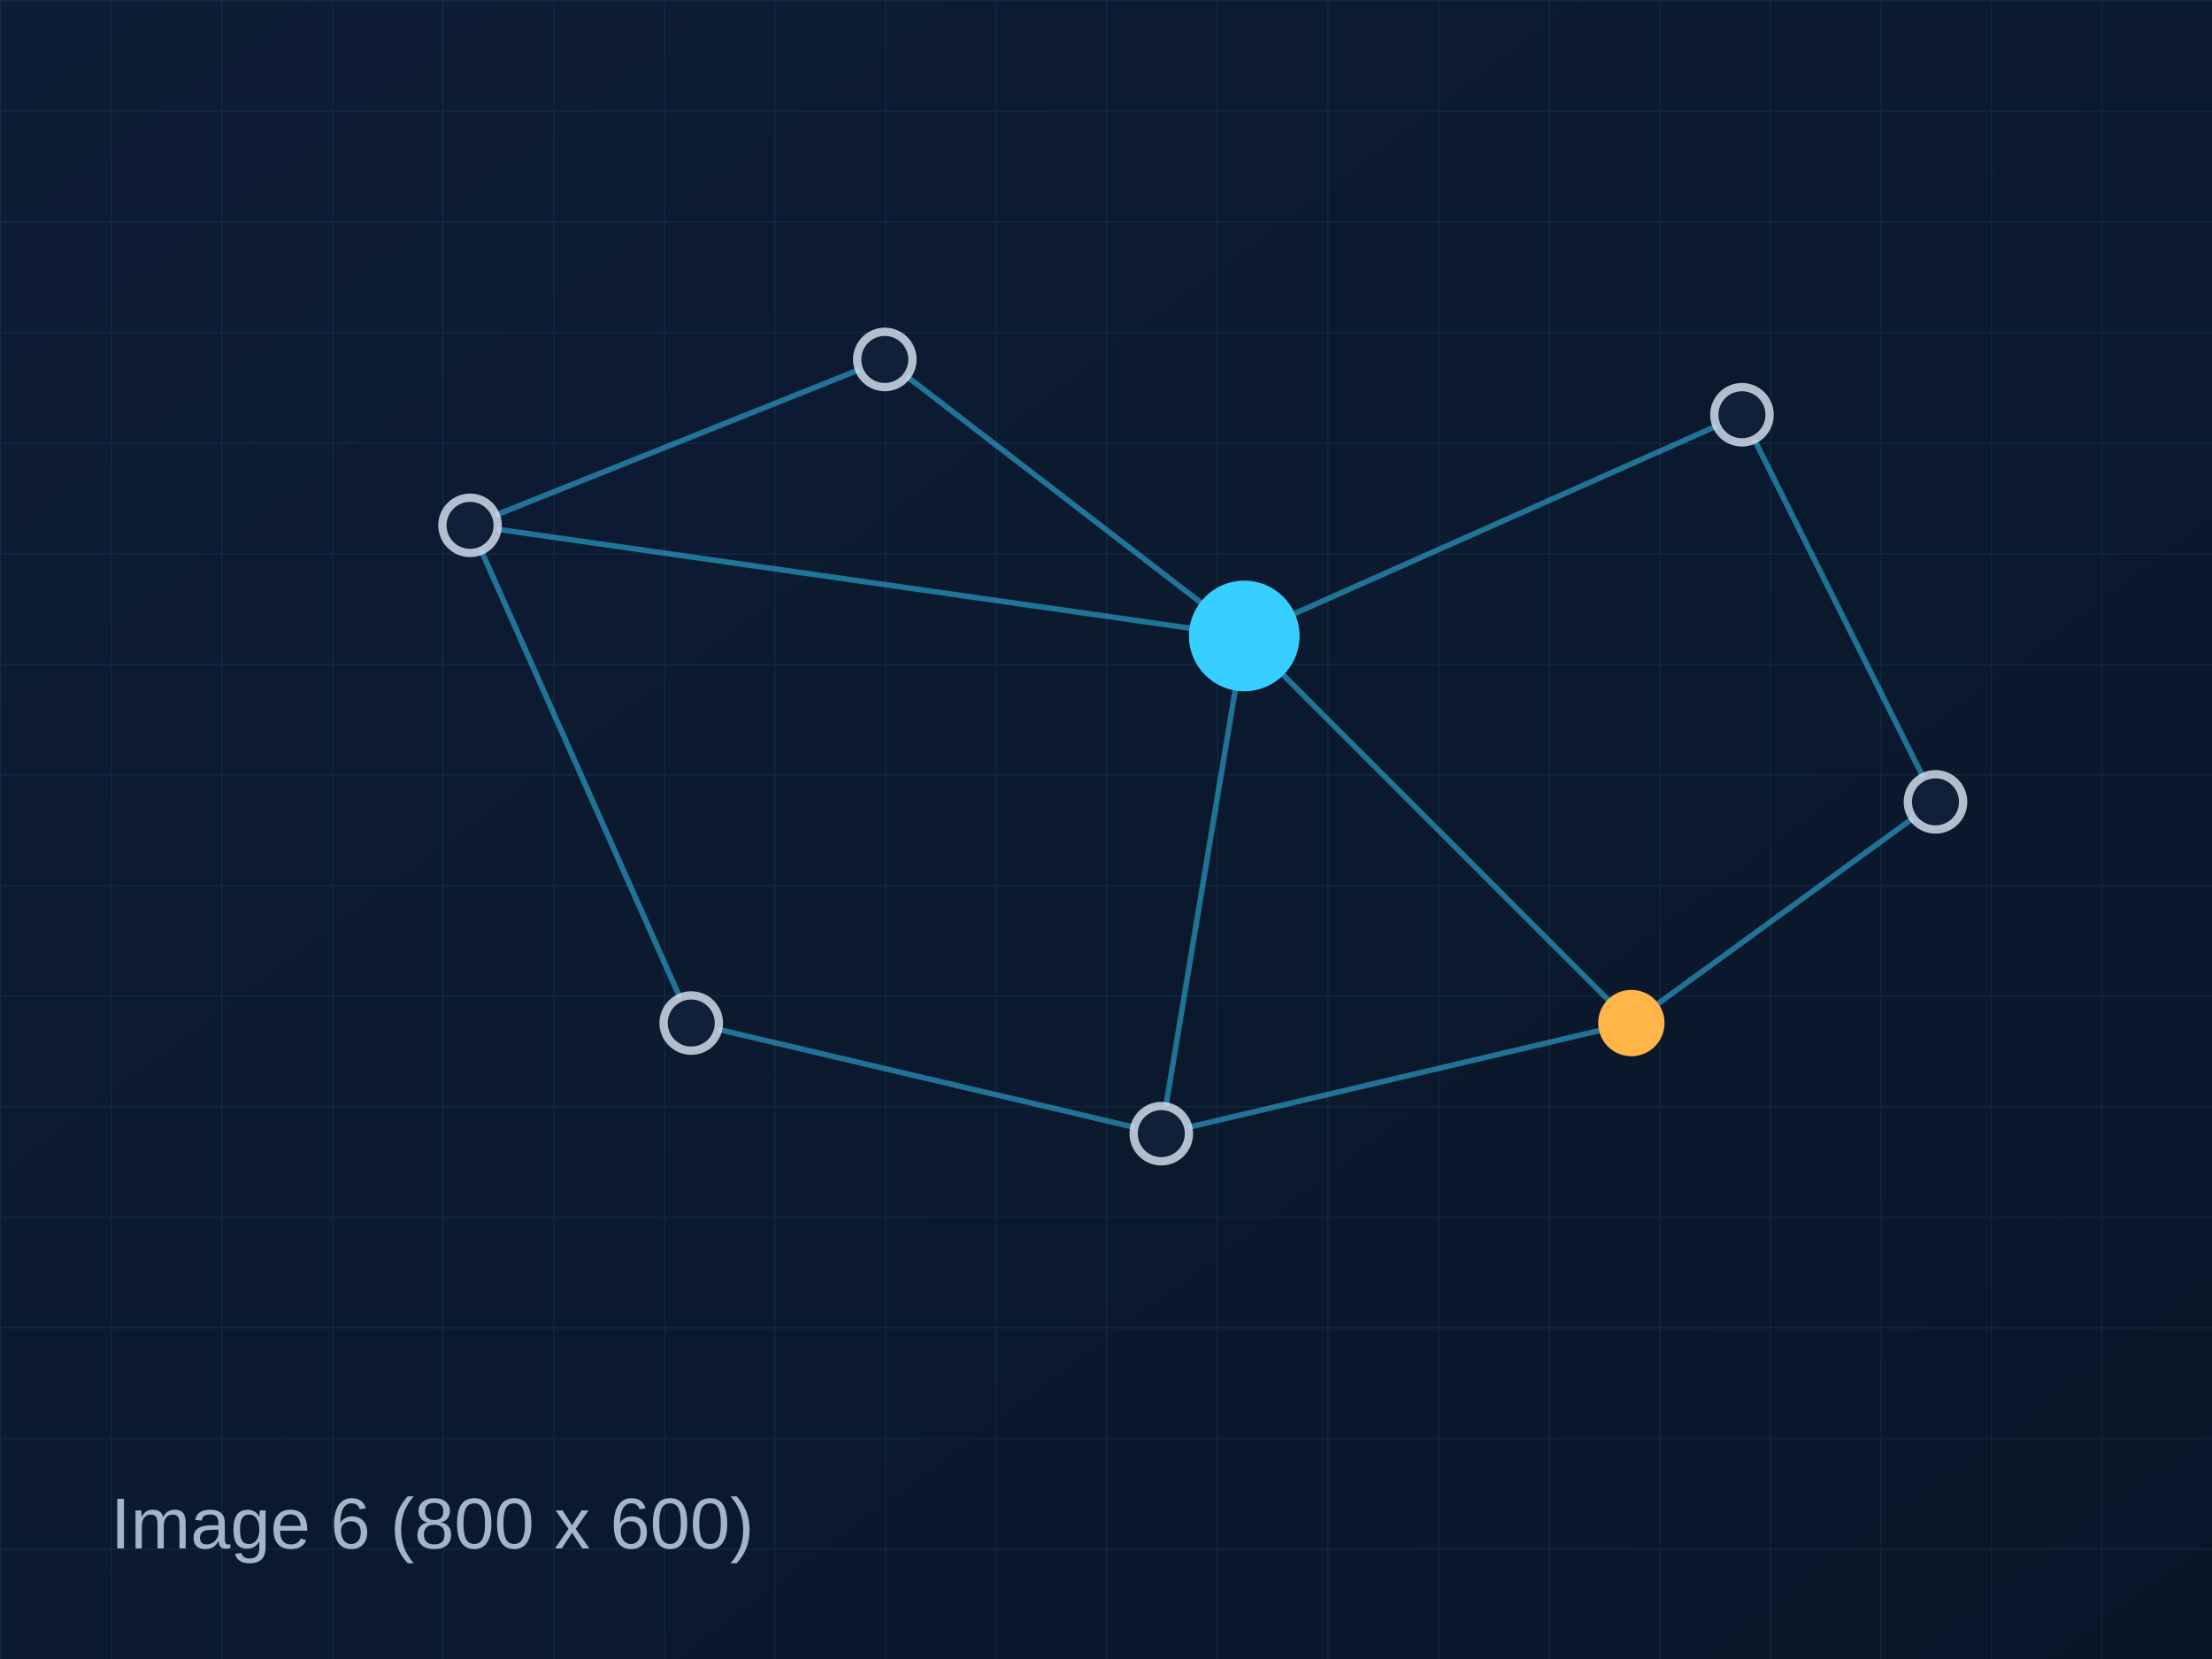
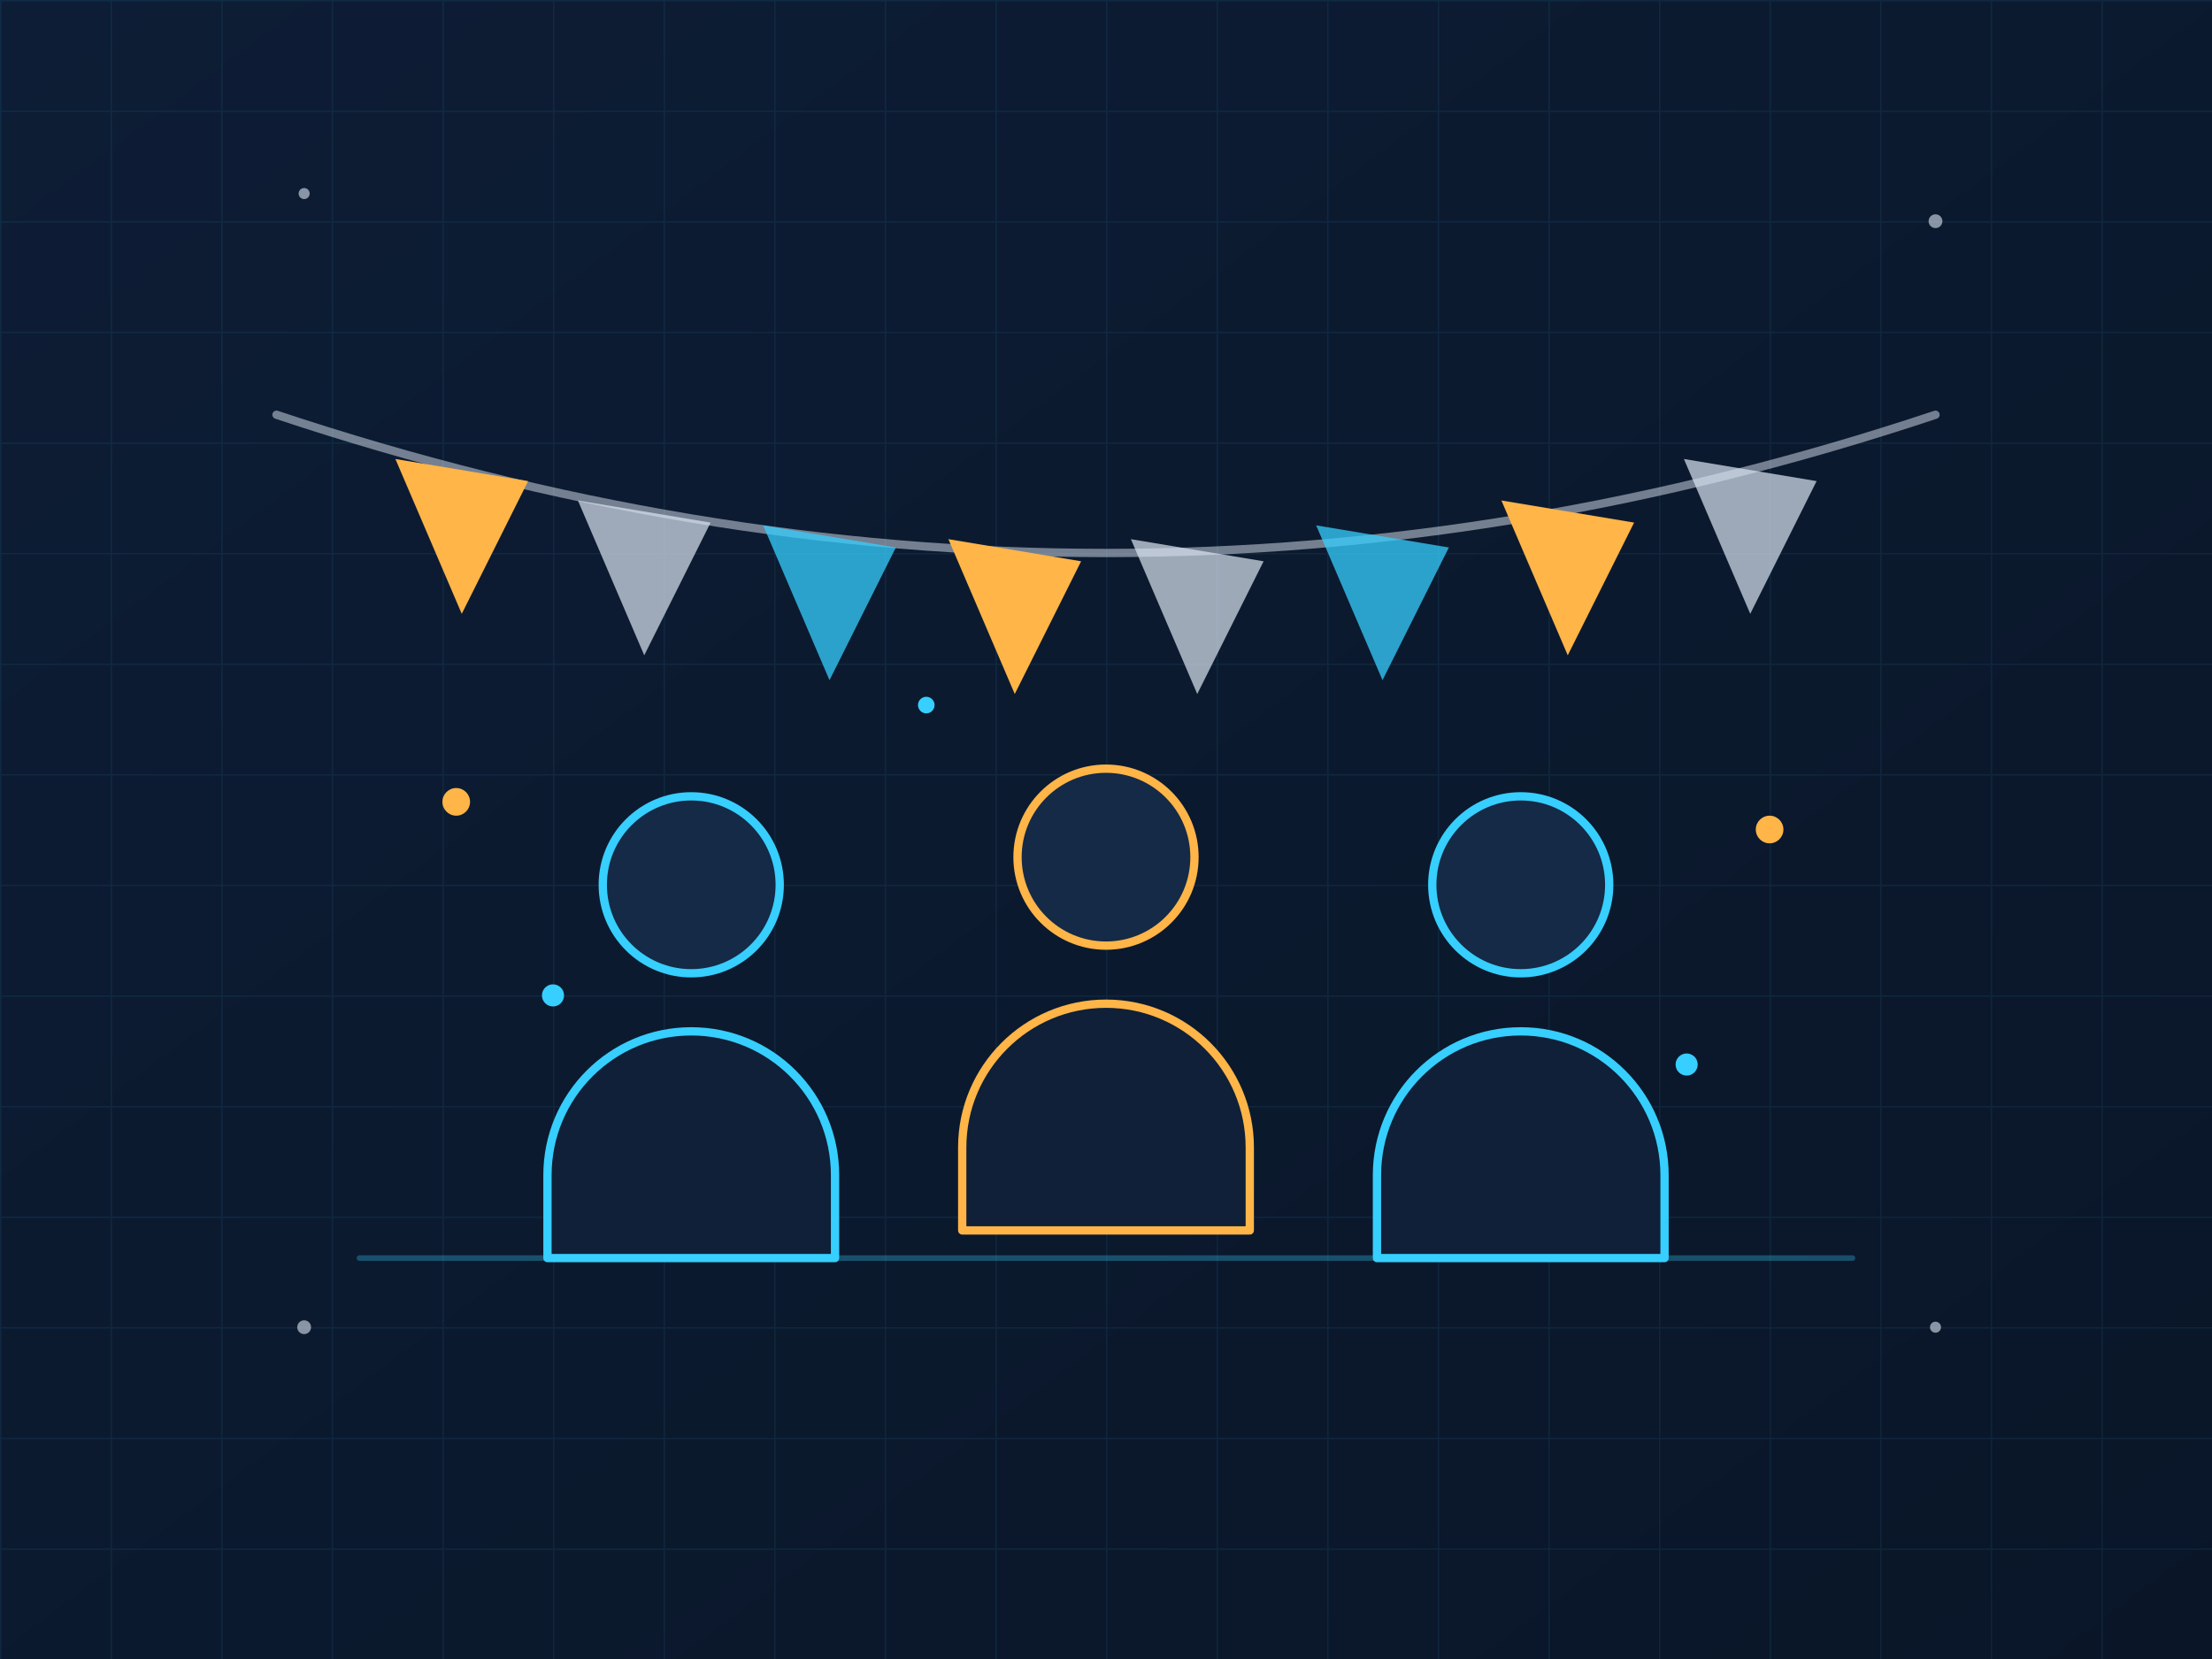
<svg xmlns="http://www.w3.org/2000/svg" viewBox="0 0 800 600" width="800" height="600">
  <defs>
    <linearGradient id="bg" x1="0" y1="0" x2="1" y2="1">
      <stop offset="0" stop-color="#0d1d35" />
      <stop offset="1" stop-color="#0a1628" />
    </linearGradient>
    <pattern id="grid" width="40" height="40" patternUnits="userSpaceOnUse">
      <path d="M40 0H0V40" fill="none" stroke="#36cfff" stroke-opacity="0.08" />
    </pattern>
  </defs>
  <rect width="800" height="600" fill="url(#bg)" />
  <rect width="800" height="600" fill="url(#grid)" />
-   <path d="M170 190 320 130 450 230 170 190M450 230 630 150 700 290 590 370 450 230M450 230 420 410 250 370 170 190M420 410 590 370" fill="none" stroke="#36cfff" stroke-opacity="0.5" stroke-width="2" stroke-linejoin="round" />
-   <g fill="#0f2038" stroke="#dce6f3" stroke-opacity="0.8" stroke-width="3">
-     <circle cx="170" cy="190" r="10" />
-     <circle cx="320" cy="130" r="10" />
-     <circle cx="630" cy="150" r="10" />
-     <circle cx="700" cy="290" r="10" />
-     <circle cx="250" cy="370" r="10" />
-     <circle cx="420" cy="410" r="10" />
+   <path d="M100 150Q400 250 700 150" fill="none" stroke="#dce6f3" stroke-opacity="0.5" stroke-width="3" stroke-linecap="round" />
+   <path d="M143 166L191 174L167 222Z" fill="#ffb547" fill-opacity="1" />
+   <path d="M209 181L257 189L233 237Z" fill="#dce6f3" fill-opacity="0.7" />
+   <path d="M276 190L324 198L300 246Z" fill="#36cfff" fill-opacity="0.75" />
+   <path d="M343 195L391 203L367 251Z" fill="#ffb547" fill-opacity="1" />
+   <path d="M409 195L457 203L433 251Z" fill="#dce6f3" fill-opacity="0.7" />
+   <path d="M476 190L524 198L500 246Z" fill="#36cfff" fill-opacity="0.75" />
+   <path d="M543 181L591 189L567 237Z" fill="#ffb547" fill-opacity="1" />
+   <path d="M609 166L657 174L633 222Z" fill="#dce6f3" fill-opacity="0.7" />
+   <g transform="translate(250 320)">
+     <path d="M-52 135V105A52 52 0 0 1 52 105V135Z" fill="#0f2038" stroke="#36cfff" stroke-width="3" stroke-linejoin="round" />
+     <circle cx="0" cy="0" r="32" fill="#142a47" stroke="#36cfff" stroke-width="3" />
  </g>
-   <circle cx="450" cy="230" r="20" fill="#36cfff" />
-   <circle cx="590" cy="370" r="12" fill="#ffb547" />
-   <text x="40" y="560" fill="#a3b4cb" font-family="Arial, Helvetica, sans-serif" font-size="26">Image 6 (800 x 600)</text>
+   <g transform="translate(550 320)">
+     <path d="M-52 135V105A52 52 0 0 1 52 105V135Z" fill="#0f2038" stroke="#36cfff" stroke-width="3" stroke-linejoin="round" />
+     <circle cx="0" cy="0" r="32" fill="#142a47" stroke="#36cfff" stroke-width="3" />
+   </g>
+   <g transform="translate(400 310)">
+     <path d="M-52 135V105A52 52 0 0 1 52 105V135Z" fill="#0f2038" stroke="#ffb547" stroke-width="3" stroke-linejoin="round" />
+     <circle cx="0" cy="0" r="32" fill="#142a47" stroke="#ffb547" stroke-width="3" />
+   </g>
+   <path d="M130 455H670" stroke="#36cfff" stroke-opacity="0.3" stroke-width="2" stroke-linecap="round" />
+   <g fill="#ffb547">
+     <circle cx="165" cy="290" r="5" />
+     <circle cx="640" cy="300" r="5" />
+   </g>
+   <g fill="#36cfff">
+     <circle cx="200" cy="360" r="4" />
+     <circle cx="610" cy="385" r="4" />
+     <circle cx="335" cy="255" r="3" />
+   </g>
+   <g fill="#dce6f3" fill-opacity="0.6">
+     <circle cx="110" cy="480" r="2.5" />
+     <circle cx="700" cy="480" r="2" />
+     <circle cx="110" cy="70" r="2" />
+     <circle cx="700" cy="80" r="2.5" />
+   </g>
</svg>
